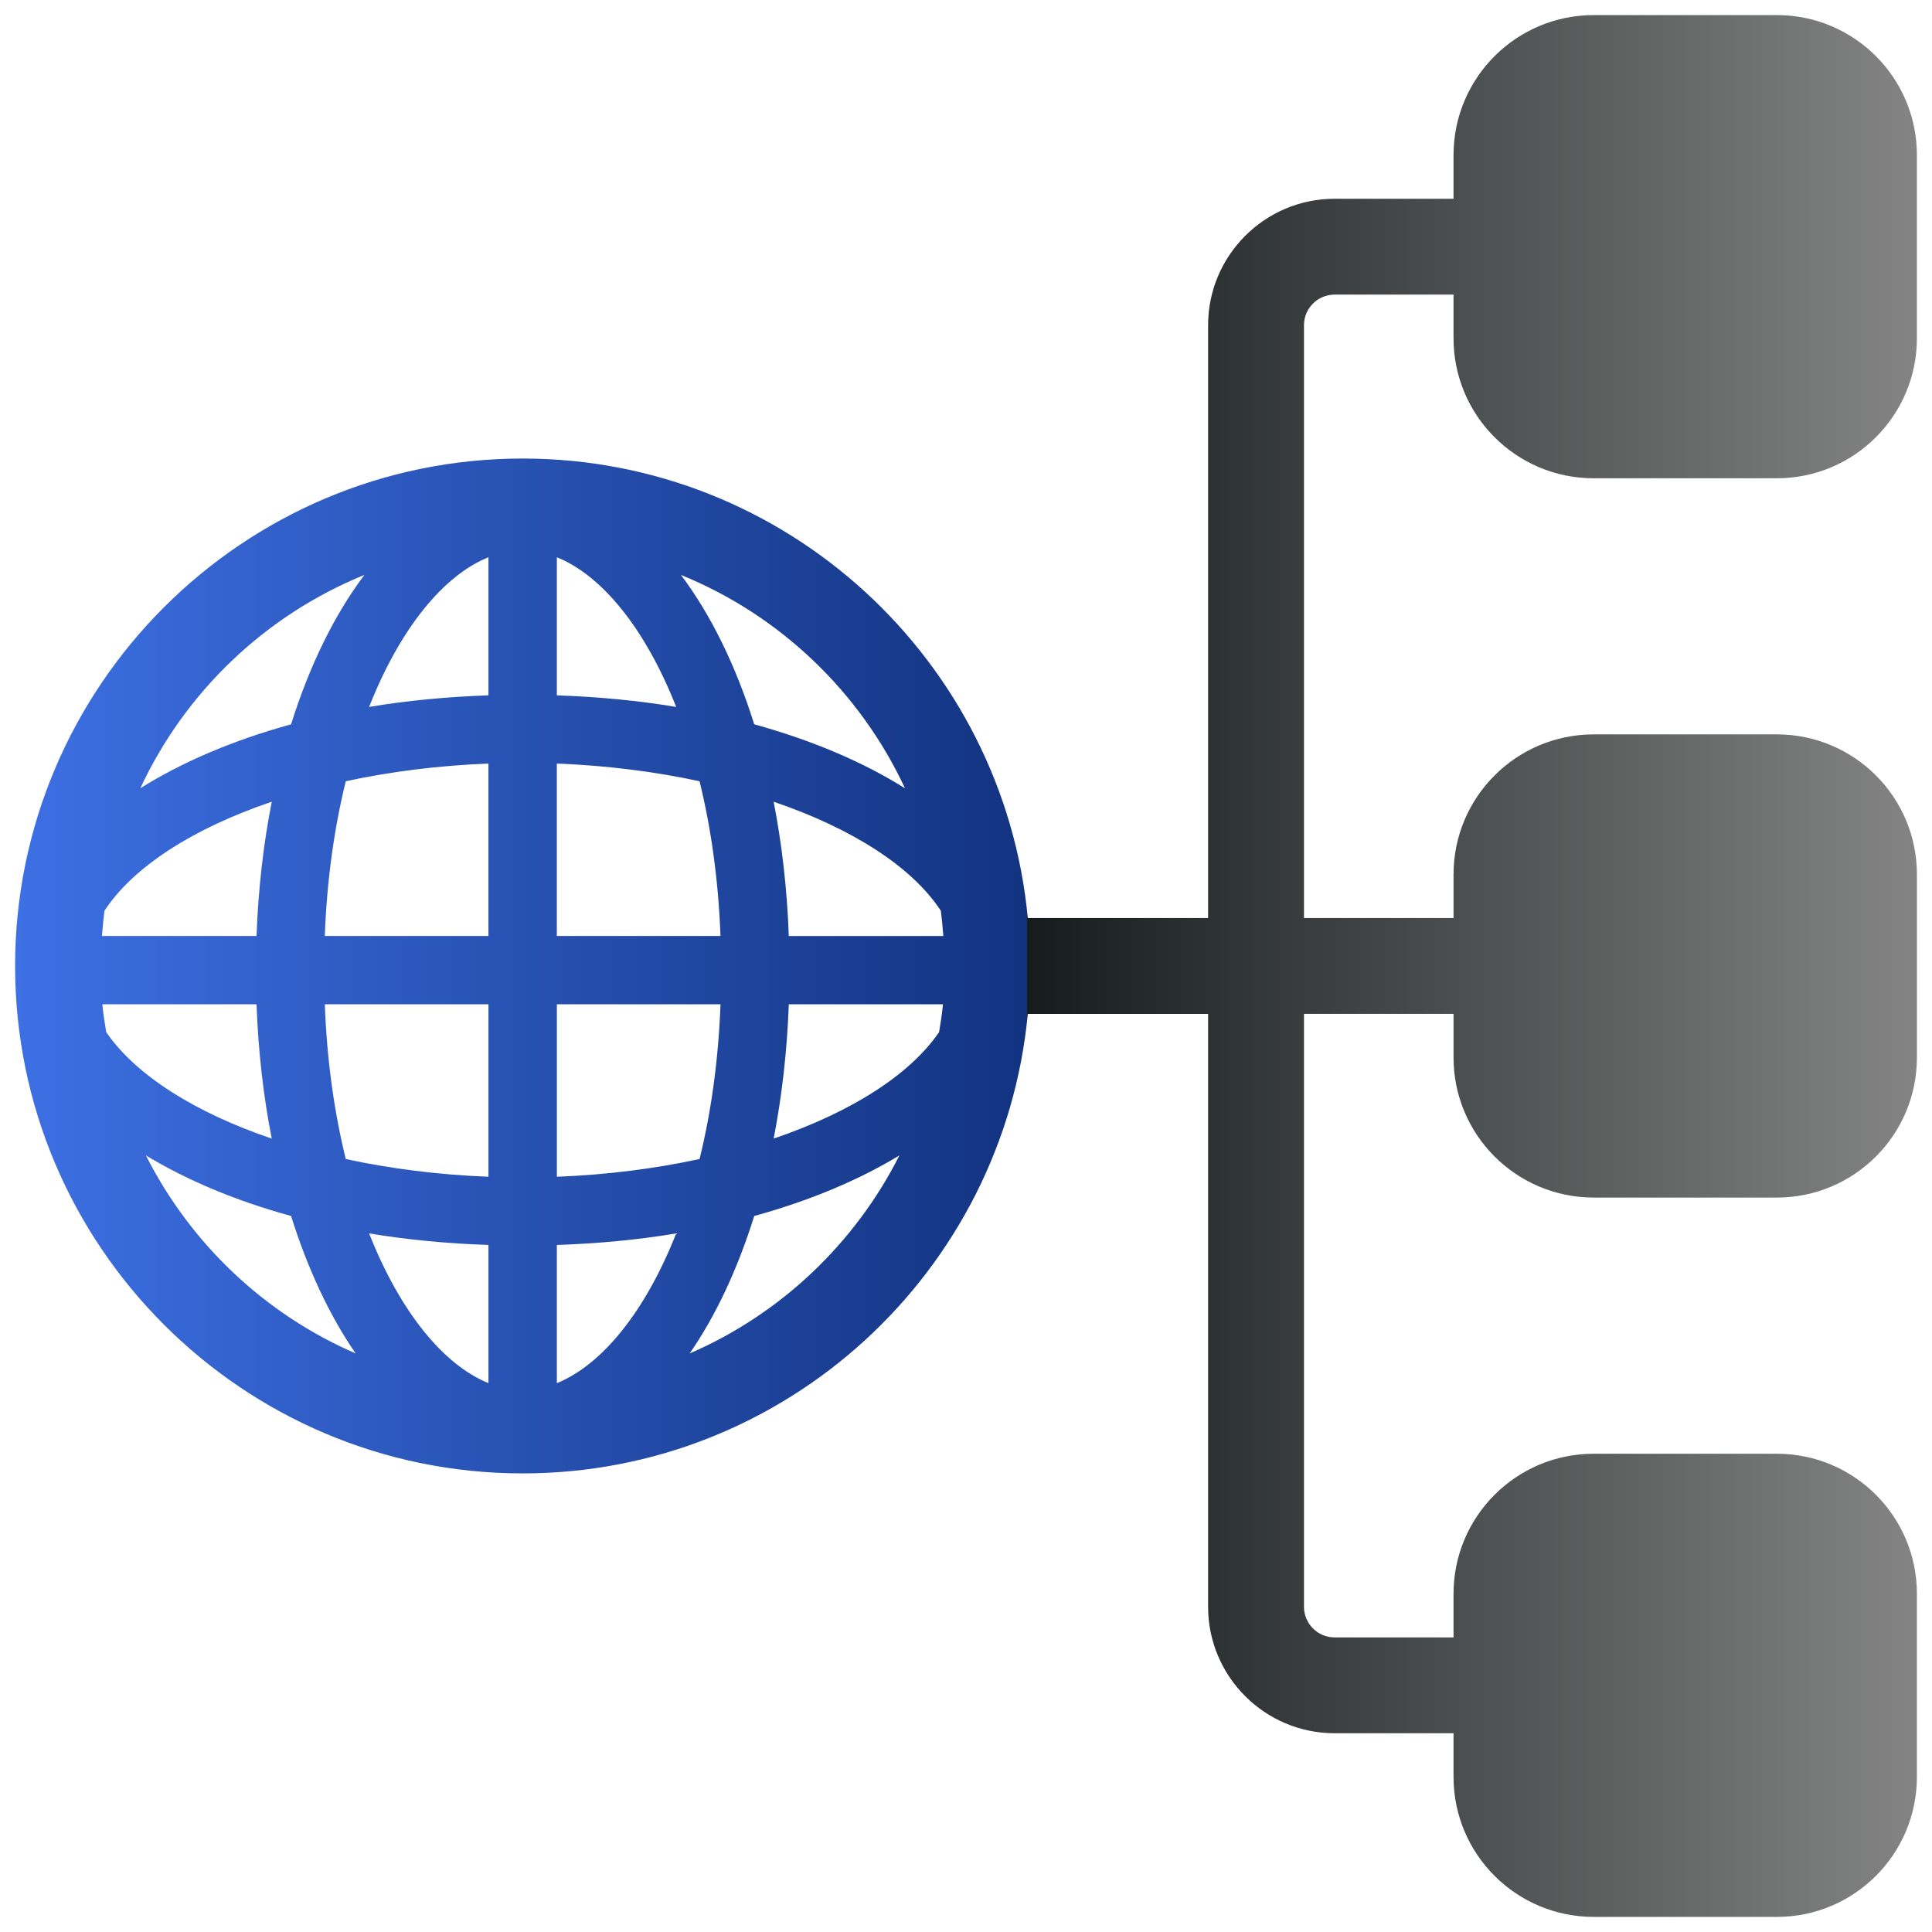
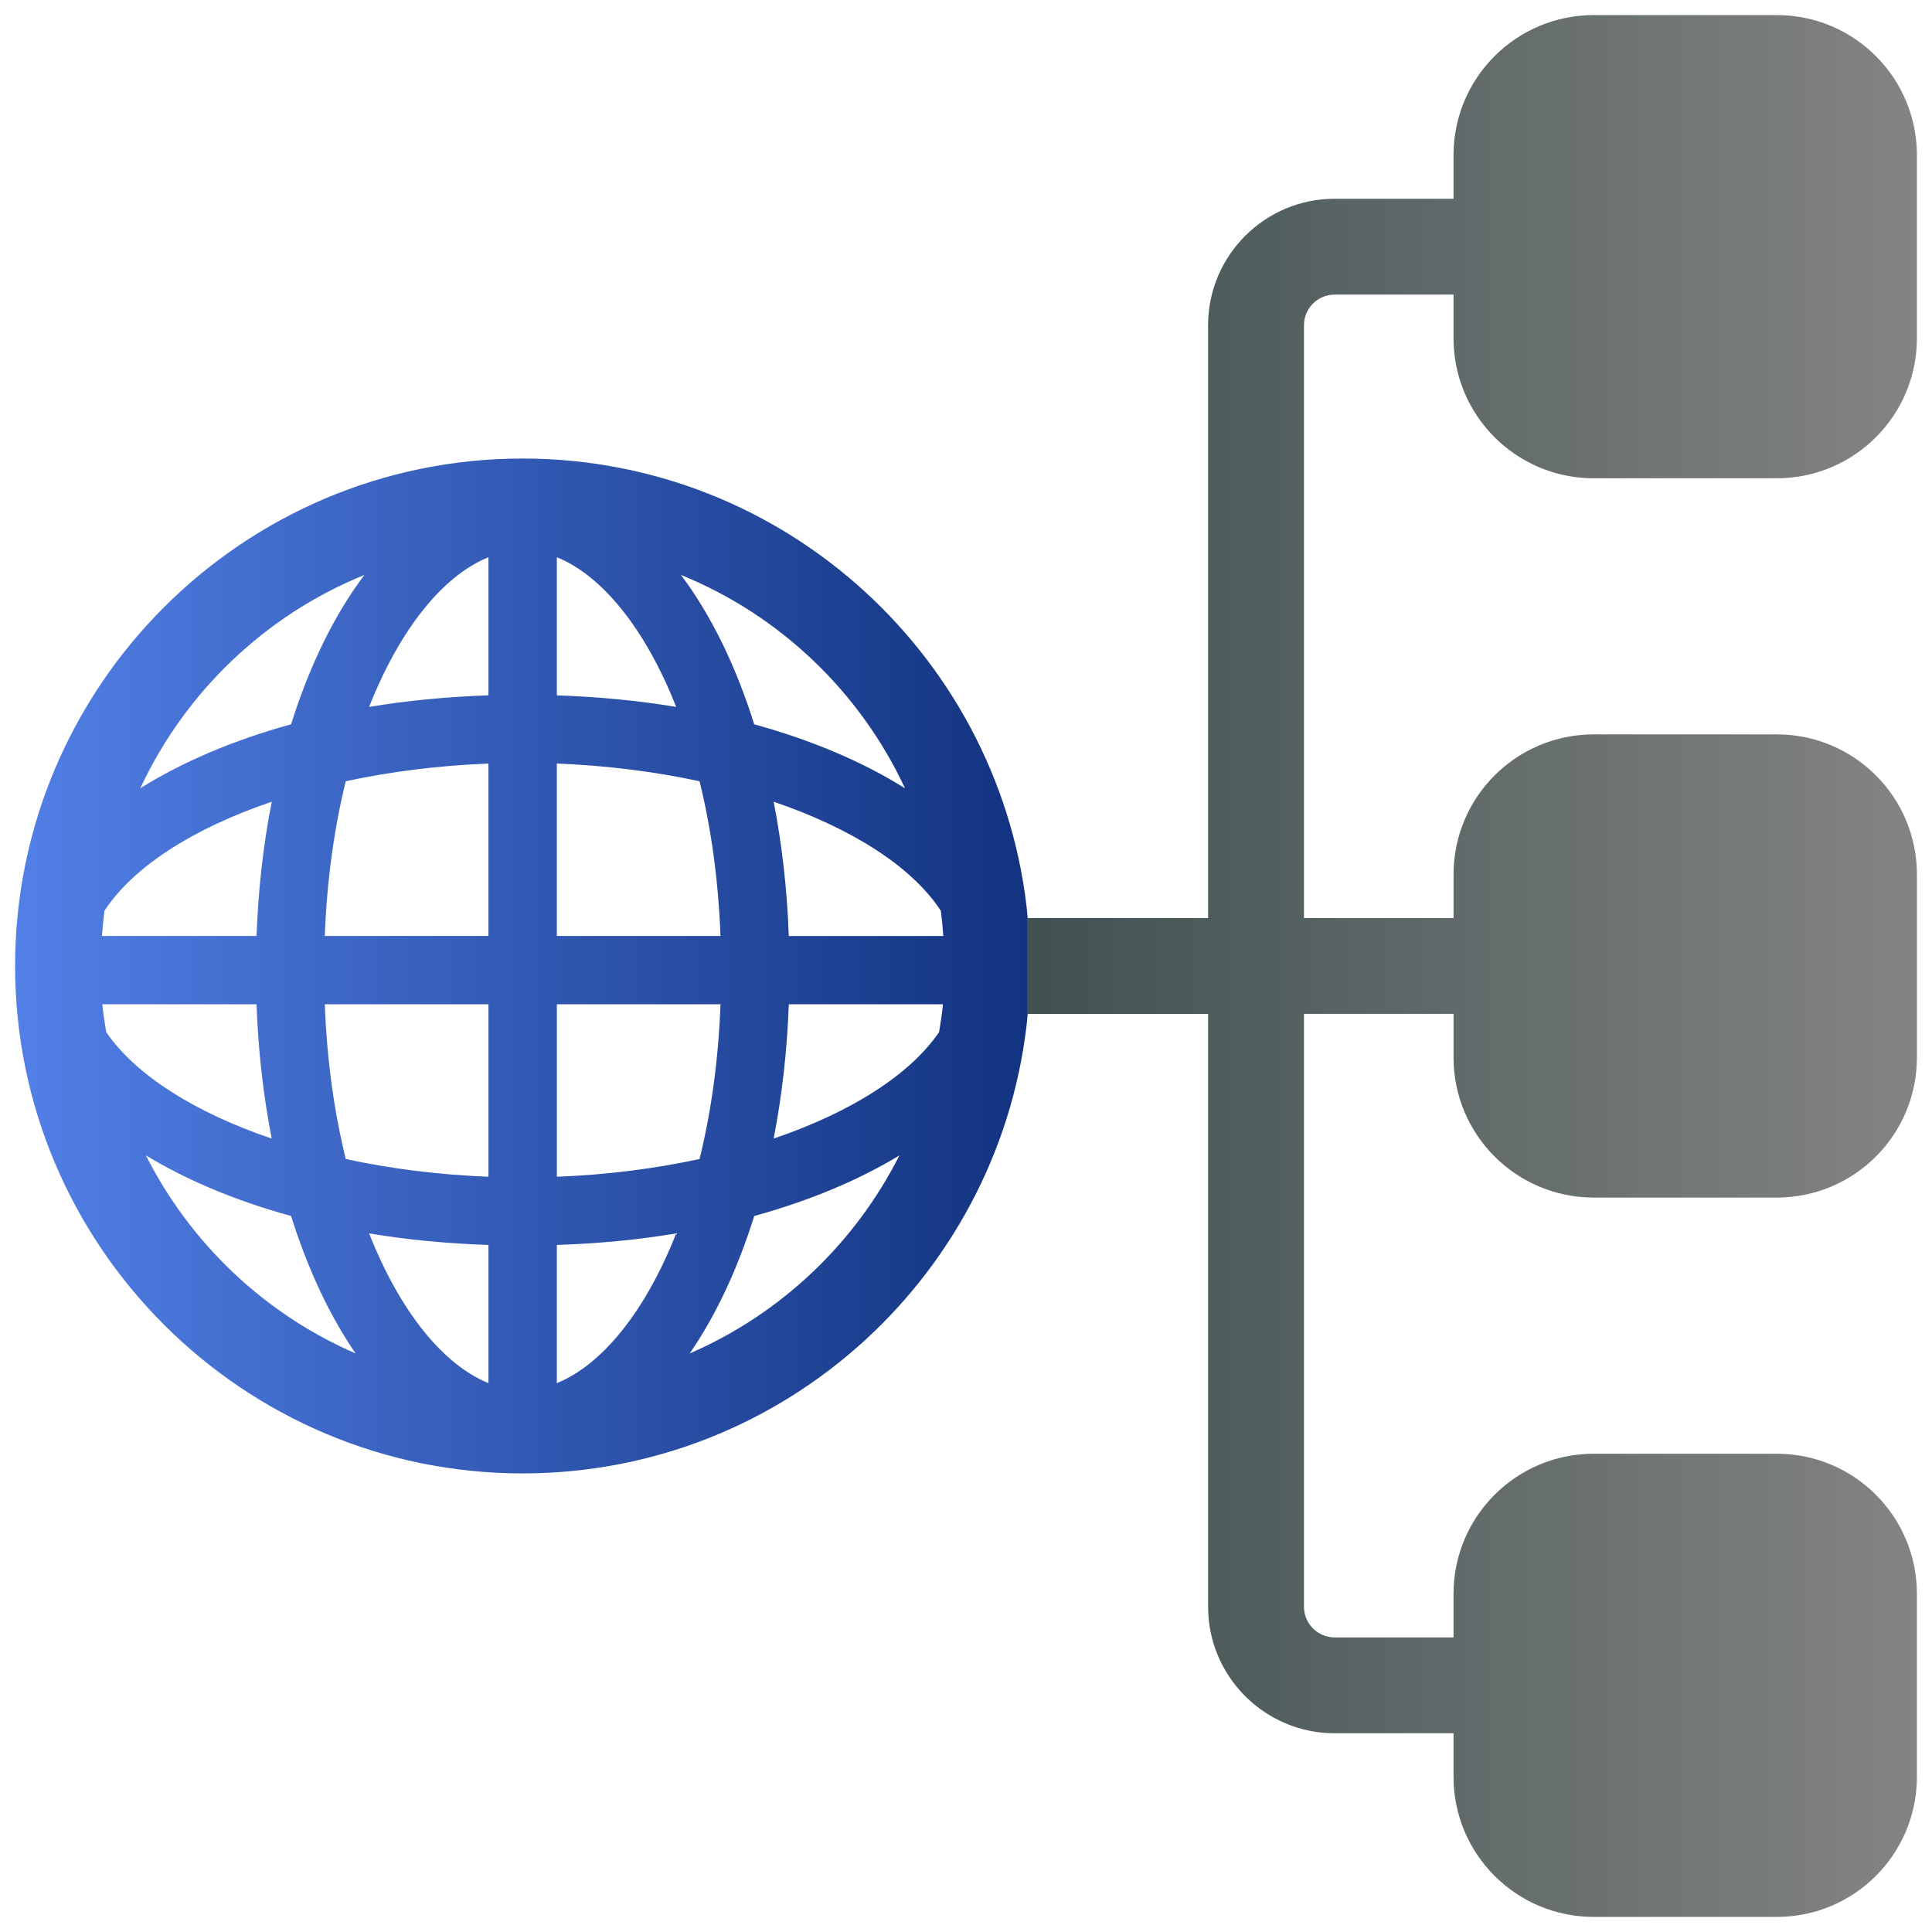
<svg xmlns="http://www.w3.org/2000/svg" xmlns:xlink="http://www.w3.org/1999/xlink" width="128" height="128" viewBox="0 0 128 128" id="svg2" version="1.1">
  <defs id="defs4">
    <linearGradient id="linearGradient4151">
-       <stop style="stop-color:#3d70e4;stop-opacity:1" offset="0" id="stop4153" />
+       <stop style="stop-color:#5280e7;stop-opacity:1" offset="0" id="stop4153" />
      <stop id="stop4159" offset="0.532" style="stop-color:#123380;stop-opacity:1" />
-       <stop style="stop-color:#161c1c;stop-opacity:1" offset="0.532" id="stop4161" />
+       <stop style="stop-color:#405151;stop-opacity:1" offset="0.532" id="stop4161" />
      <stop style="stop-color:#848484;stop-opacity:1" offset="1" id="stop4155" />
    </linearGradient>
    <linearGradient xlink:href="#linearGradient4151" id="linearGradient4157" x1="1" y1="988.362" x2="127" y2="988.362" gradientUnits="userSpaceOnUse" />
  </defs>
  <g id="layer1" transform="translate(0,-924.3622)">
    <path d="m 105.588,956.049 12.132,0 c 5.127,0 9.28,-4.155 9.28,-9.28 l 0,-12.127 c 0,-5.126 -4.153,-9.28 -9.28,-9.28 l -12.132,0 c -5.128,0 -9.288,4.154 -9.288,9.28 l 0,2.888 -7.882,0 c -4.614,0 -8.378,3.758 -8.378,8.374 l 0,39.281 -11.946,0 c -1.608,-17.055 -15.995,-30.444 -33.467,-30.444 C 16.085,954.742 1,969.821 1,988.361 c 0,18.539 15.085,33.618 33.627,33.618 17.472,0 31.859,-13.388 33.467,-30.444 l 11.946,0 0,39.285 c 0,4.617 3.763,8.374 8.378,8.374 l 7.882,0 0,2.889 c 0,5.125 4.159,9.279 9.288,9.279 l 12.132,0 c 5.127,0 9.28,-4.154 9.28,-9.279 l 0,-12.127 c 0,-5.126 -4.153,-9.28 -9.28,-9.28 l -12.132,0 c -5.128,0 -9.288,4.155 -9.288,9.28 l 0,2.888 -7.882,0 c -1.116,0 -2.026,-0.909 -2.026,-2.026 l 0,-39.284 9.909,0 0,2.889 c 0,5.127 4.159,9.281 9.288,9.281 l 12.132,0 c 5.127,0 9.28,-4.153 9.28,-9.281 l 0,-12.126 c 0,-5.126 -4.153,-9.28 -9.28,-9.28 l -12.132,0 c -5.128,0 -9.288,4.155 -9.288,9.28 l 0,2.889 -9.909,0 0,-39.28 c 0,-1.115 0.91,-2.025 2.026,-2.025 l 7.882,0 0,2.889 c -2.6e-4,5.125 4.159,9.28 9.288,9.28 z m -81.447,6.404 c -1.977,2.628 -3.631,5.989 -4.855,9.895 -3.834,1.058 -7.212,2.496 -9.991,4.241 2.977,-6.39 8.286,-11.471 14.846,-14.136 z m -17.22,22.249 c 1.919,-2.93 5.896,-5.464 11.083,-7.224 -0.551,2.794 -0.893,5.775 -1.008,8.895 l -10.24,0 c 0.041,-0.562 0.095,-1.12 0.165,-1.671 z m 0.115,8.041 c -0.098,-0.613 -0.199,-1.22 -0.255,-1.844 l 10.214,0 c 0.115,3.116 0.458,6.101 1.008,8.899 -5.087,-1.728 -9.014,-4.204 -10.967,-7.056 z m 2.631,8.168 c 2.705,1.64 5.955,3.009 9.618,4.013 1.104,3.521 2.552,6.606 4.276,9.106 -6.029,-2.609 -10.946,-7.283 -13.894,-13.119 z m 22.694,15.087 c -2.973,-1.204 -5.851,-4.709 -7.906,-9.92 2.51,0.422 5.164,0.673 7.906,0.765 l 0,9.155 z m 0,-13.674 c -3.324,-0.127 -6.509,-0.537 -9.453,-1.173 -0.752,-3.06 -1.249,-6.498 -1.389,-10.251 l 10.842,0 0,11.424 z m 0,-15.951 -10.843,0 c 0.14,-3.753 0.638,-7.188 1.389,-10.251 2.944,-0.636 6.129,-1.041 9.453,-1.173 l 0,11.424 z m 0,-15.943 c -2.742,0.095 -5.396,0.347 -7.906,0.768 2.055,-5.212 4.933,-8.722 7.906,-9.916 l 0,9.148 z m 27.598,6.159 c -2.779,-1.745 -6.157,-3.182 -9.991,-4.241 -1.224,-3.906 -2.878,-7.267 -4.854,-9.895 6.558,2.665 11.867,7.746 14.845,14.136 z m -23.066,-15.306 c 2.974,1.194 5.851,4.704 7.906,9.916 -2.51,-0.422 -5.165,-0.673 -7.906,-0.768 l 0,-9.148 z m 0,13.666 c 3.325,0.132 6.509,0.537 9.453,1.173 0.757,3.063 1.247,6.498 1.389,10.251 l -10.843,0 0,-11.424 z m 0,15.951 10.843,0 c -0.142,3.753 -0.632,7.192 -1.389,10.251 -2.944,0.636 -6.128,1.047 -9.453,1.173 l 0,-11.424 z m 0,25.099 0,-9.155 c 2.742,-0.092 5.396,-0.343 7.906,-0.765 -2.055,5.211 -4.933,8.716 -7.906,9.92 z m 8.8,-1.968 c 1.728,-2.5 3.176,-5.585 4.276,-9.106 3.664,-1.008 6.914,-2.373 9.619,-4.013 -2.949,5.836 -7.866,10.51 -13.894,13.119 z m 16.523,-21.287 c -1.951,2.852 -5.879,5.324 -10.958,7.052 0.543,-2.795 0.889,-5.78 1.002,-8.896 l 10.213,0 c -0.058,0.625 -0.156,1.231 -0.256,1.844 z m -9.956,-6.37 c -0.112,-3.12 -0.459,-6.101 -1.002,-8.895 5.178,1.764 9.156,4.295 11.075,7.224 0.07,0.55 0.124,1.108 0.165,1.671 l -10.238,0 z" id="path3" style="fill-opacity:1;fill:url(#linearGradient4157)" />
  </g>
</svg>
